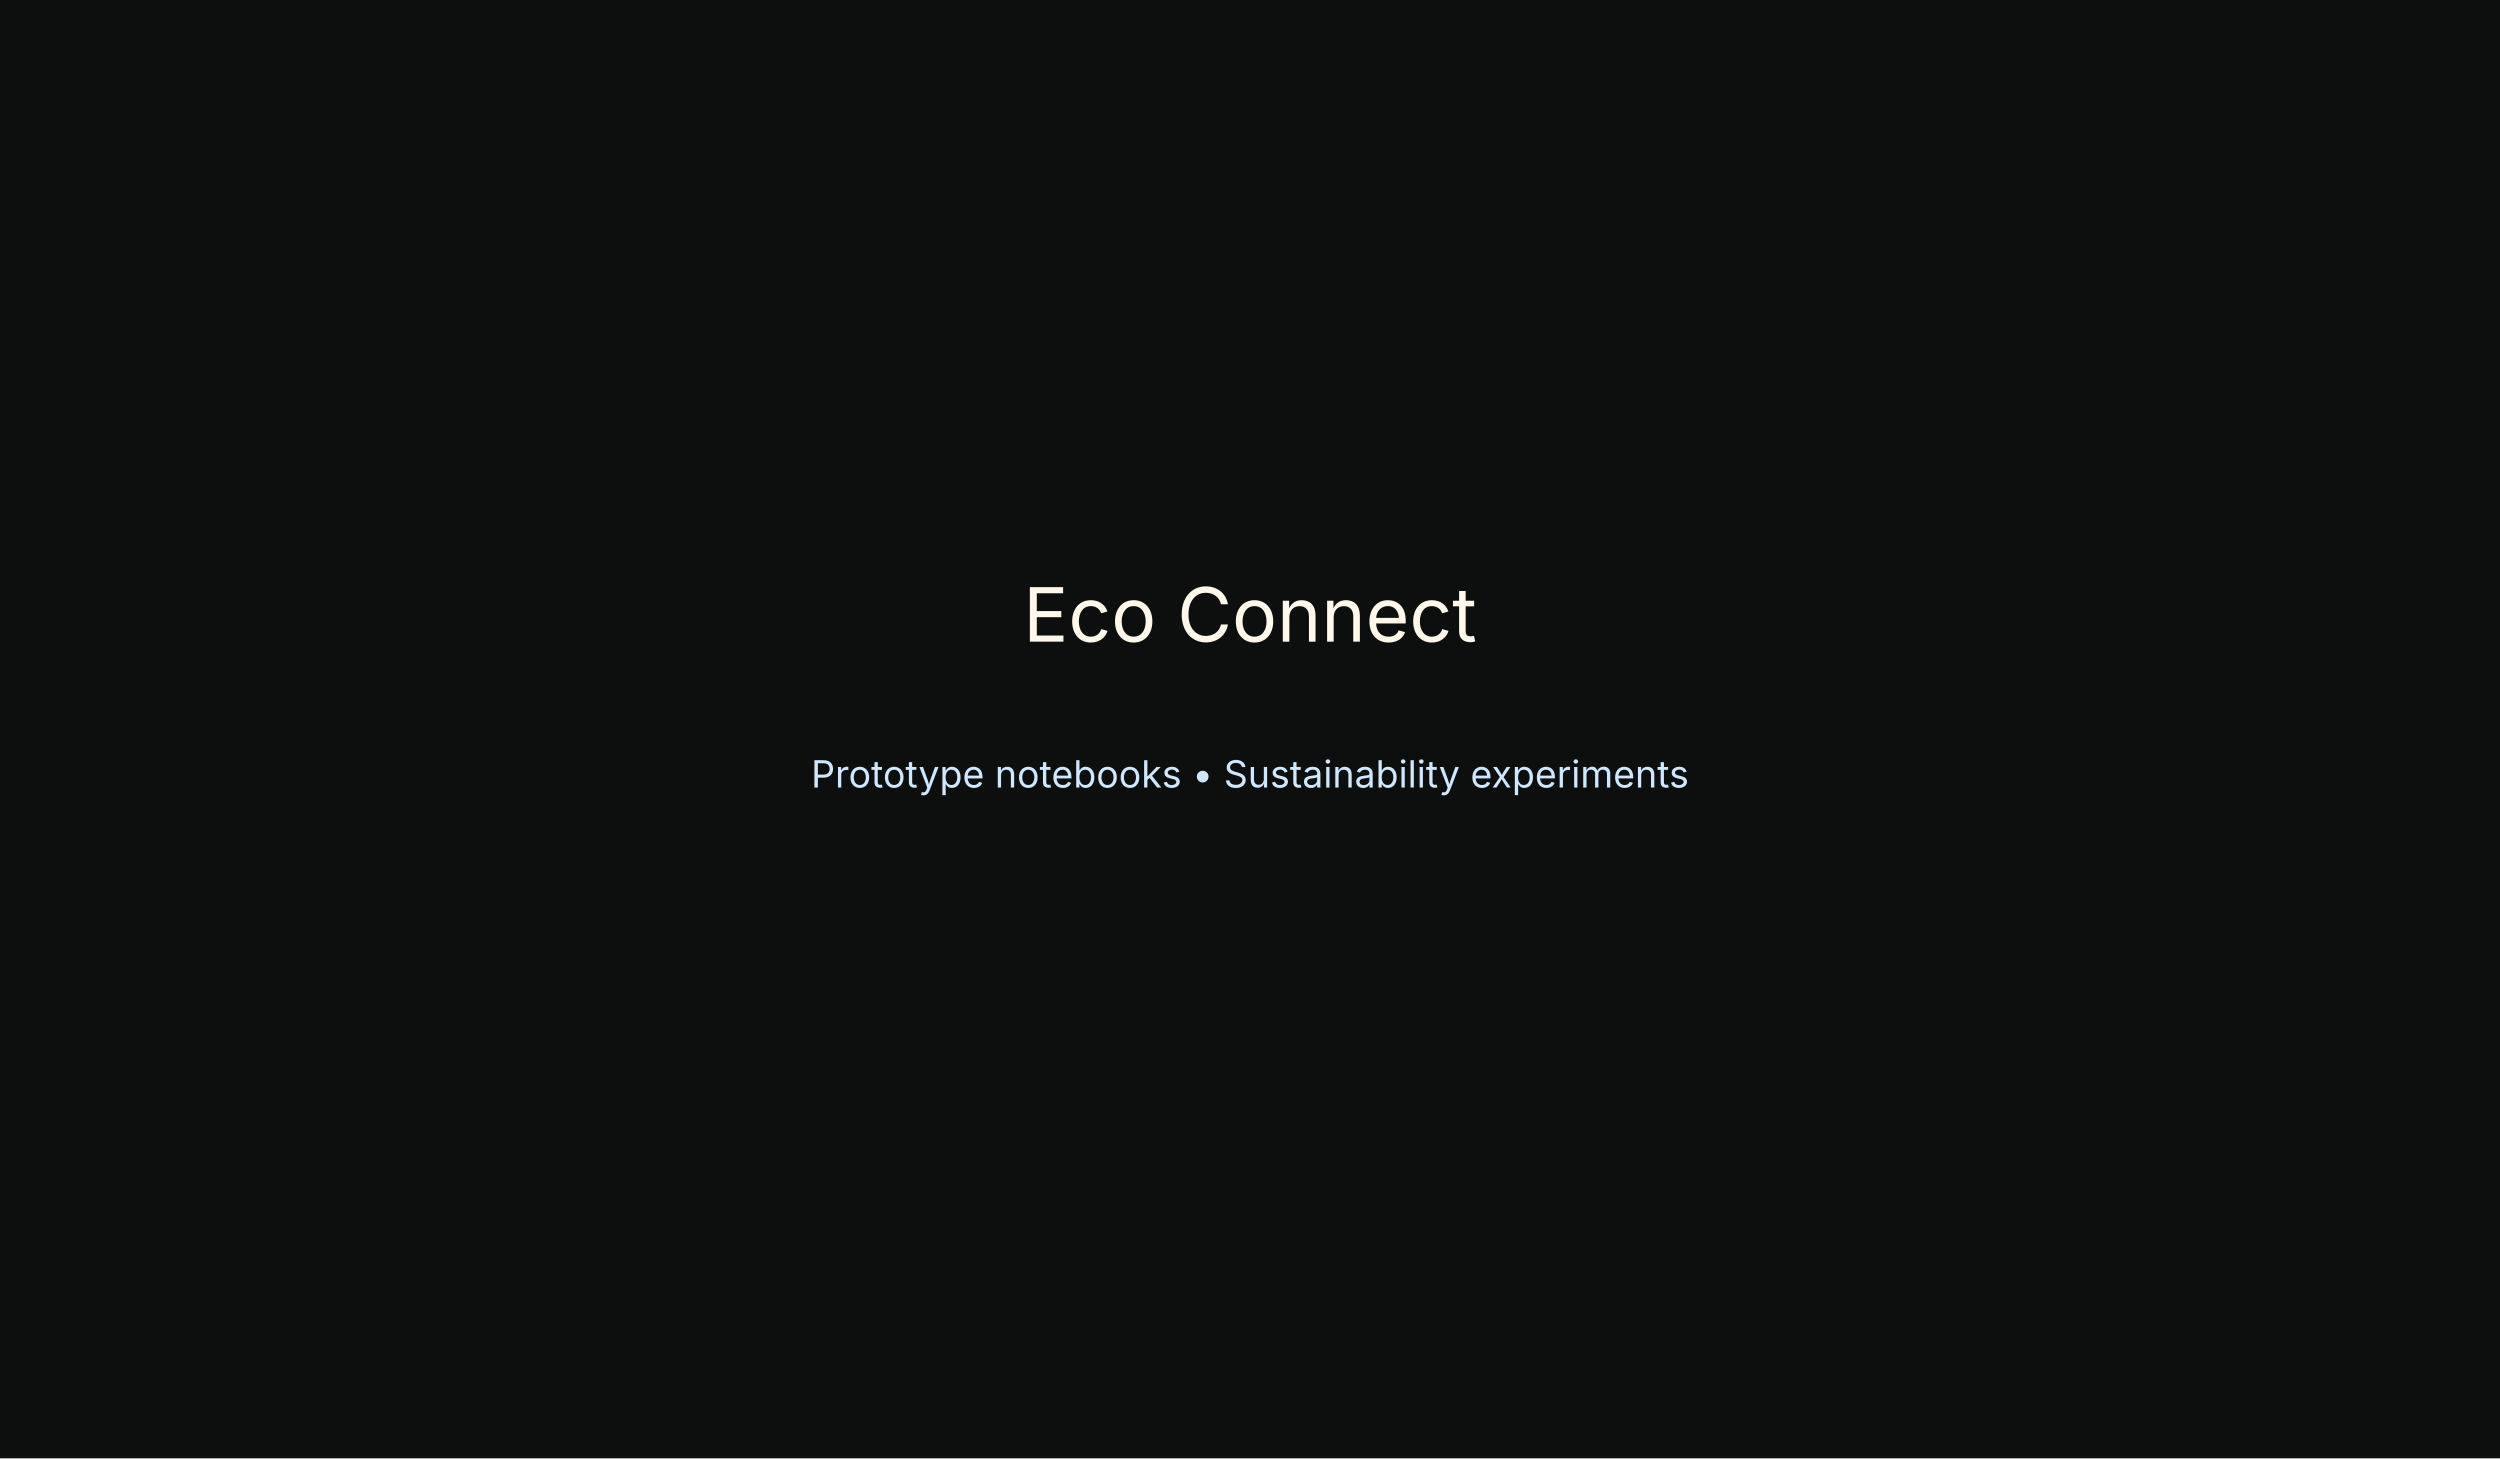
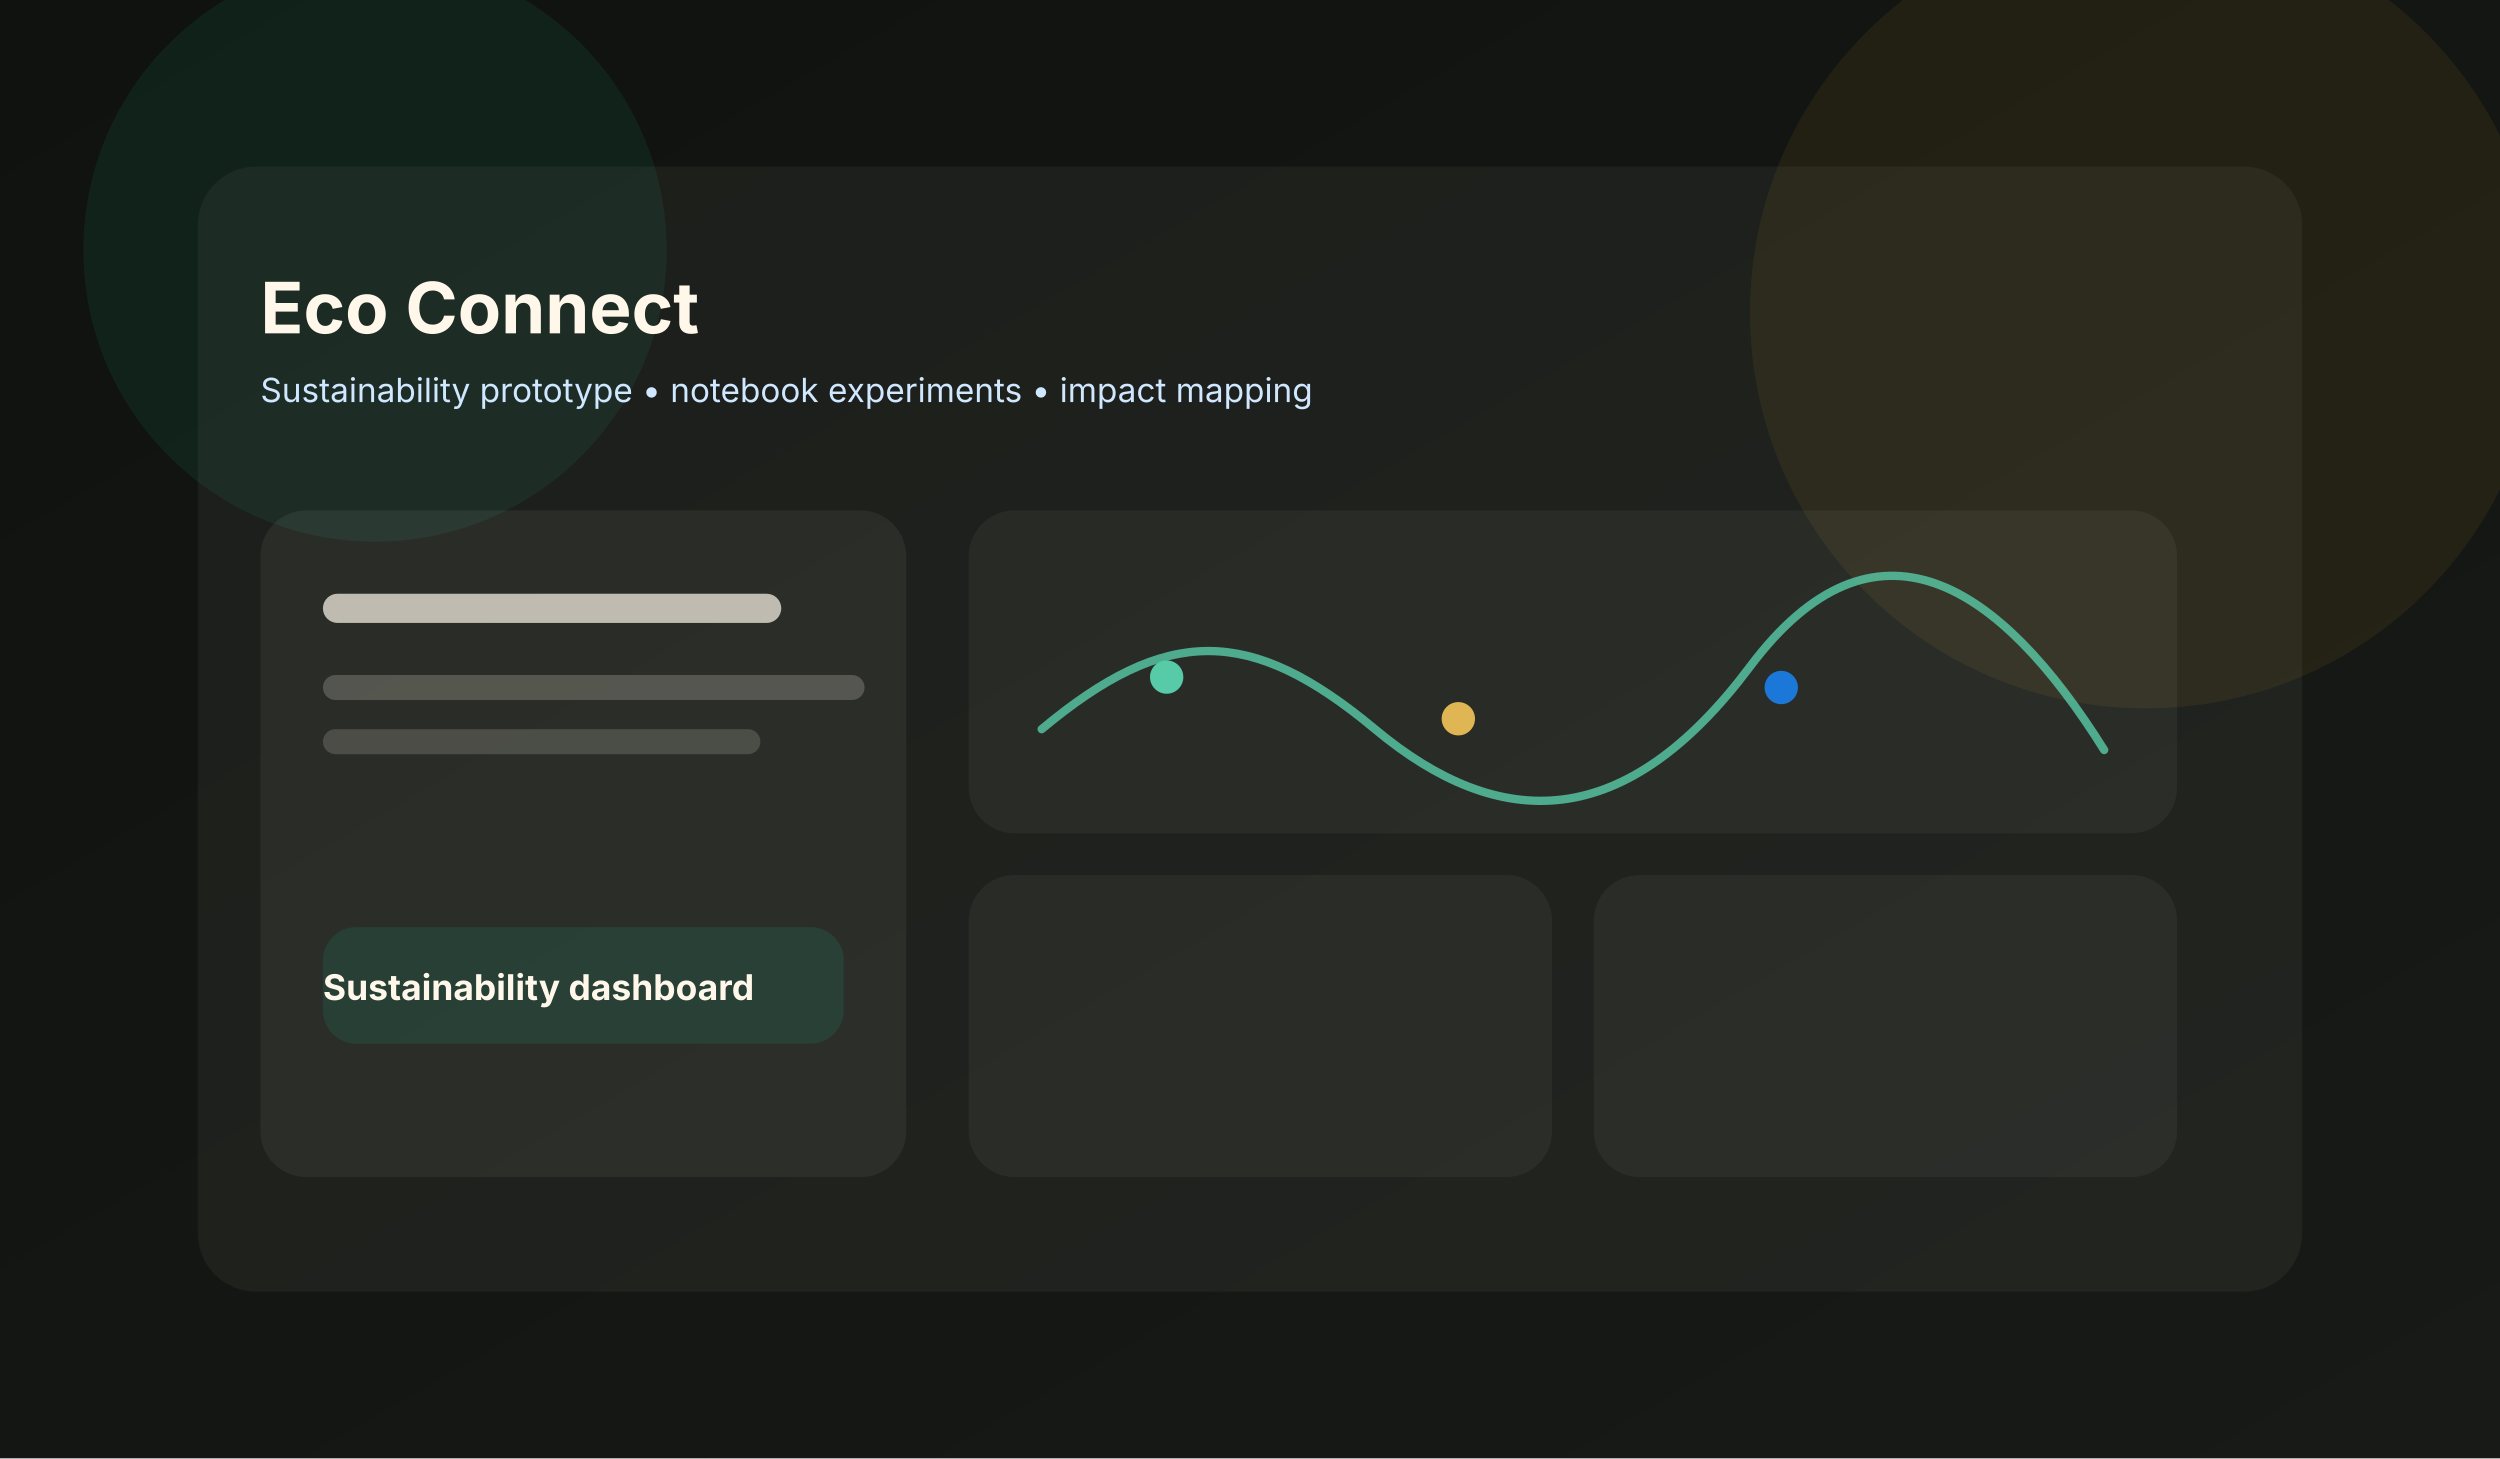
<svg xmlns="http://www.w3.org/2000/svg" width="1200" height="700" viewBox="0 0 1200 700">
-   <rect width="100%" height="100%" fill="#0d0f0f" />
-   <g fill="#fff8ea" font-family="Inter, Arial, sans-serif">
-     <text x="50%" y="44%" font-size="36" text-anchor="middle">Eco Connect</text>
-     <text x="50%" y="54%" font-size="18" text-anchor="middle" fill="#cfe7ff">Prototype notebooks • Sustainability experiments</text>
-   </g>
+   <defs>
+     <linearGradient id="bg" x1="0" y1="0" x2="1" y2="1">
+       <stop offset="0%" stop-color="#0f120f" />
+       <stop offset="100%" stop-color="#171a16" />
+     </linearGradient>
+   </defs>
+   <rect width="100%" height="100%" fill="url(#bg)" />
+   <circle cx="180" cy="120" r="140" fill="#198f70" opacity="0.12" />
+   <circle cx="1030" cy="150" r="190" fill="#b4861f" opacity="0.10" />
+   <rect x="95" y="80" width="1010" height="540" rx="28" fill="#fff8ea" opacity="0.05" stroke="#fff8ea" stroke-opacity="0.10" />
+   <text x="125" y="160" fill="#fff8ea" font-family="Inter, Arial, sans-serif" font-size="34" font-weight="700">Eco Connect</text>
+   <text x="125" y="193" fill="#cfe7ff" font-family="Inter, Arial, sans-serif" font-size="16">Sustainability prototype • notebook experiments • impact mapping</text>
+   <rect x="125" y="245" width="310" height="320" rx="22" fill="#fff8ea" opacity="0.06" />
+   <rect x="465" y="245" width="580" height="155" rx="22" fill="#fff8ea" opacity="0.05" />
+   <rect x="465" y="420" width="280" height="145" rx="22" fill="#fff8ea" opacity="0.05" />
+   <rect x="765" y="420" width="280" height="145" rx="22" fill="#fff8ea" opacity="0.05" />
+   <rect x="155" y="285" width="220" height="14" rx="7" fill="#fff8ea" opacity="0.7" />
+   <rect x="155" y="324" width="260" height="12" rx="6" fill="#fff8ea" opacity="0.2" />
+   <rect x="155" y="350" width="210" height="12" rx="6" fill="#fff8ea" opacity="0.16" />
+   <rect x="155" y="445" width="250" height="56" rx="16" fill="#198f70" opacity="0.18" />
+   <text x="155" y="480" fill="#fff8ea" font-family="Inter, Arial, sans-serif" font-size="17" font-weight="700">Sustainability dashboard</text>
+   <path d="M500 350 C560 300, 600 300, 660 350 S780 400, 840 320 S960 280, 1010 360" fill="none" stroke="#57caa8" stroke-width="4" stroke-linecap="round" opacity="0.8" />
+   <circle cx="560" cy="325" r="8" fill="#57caa8" />
+   <circle cx="700" cy="345" r="8" fill="#e0b654" />
+   <circle cx="855" cy="330" r="8" fill="#1b78d8" />
</svg>
